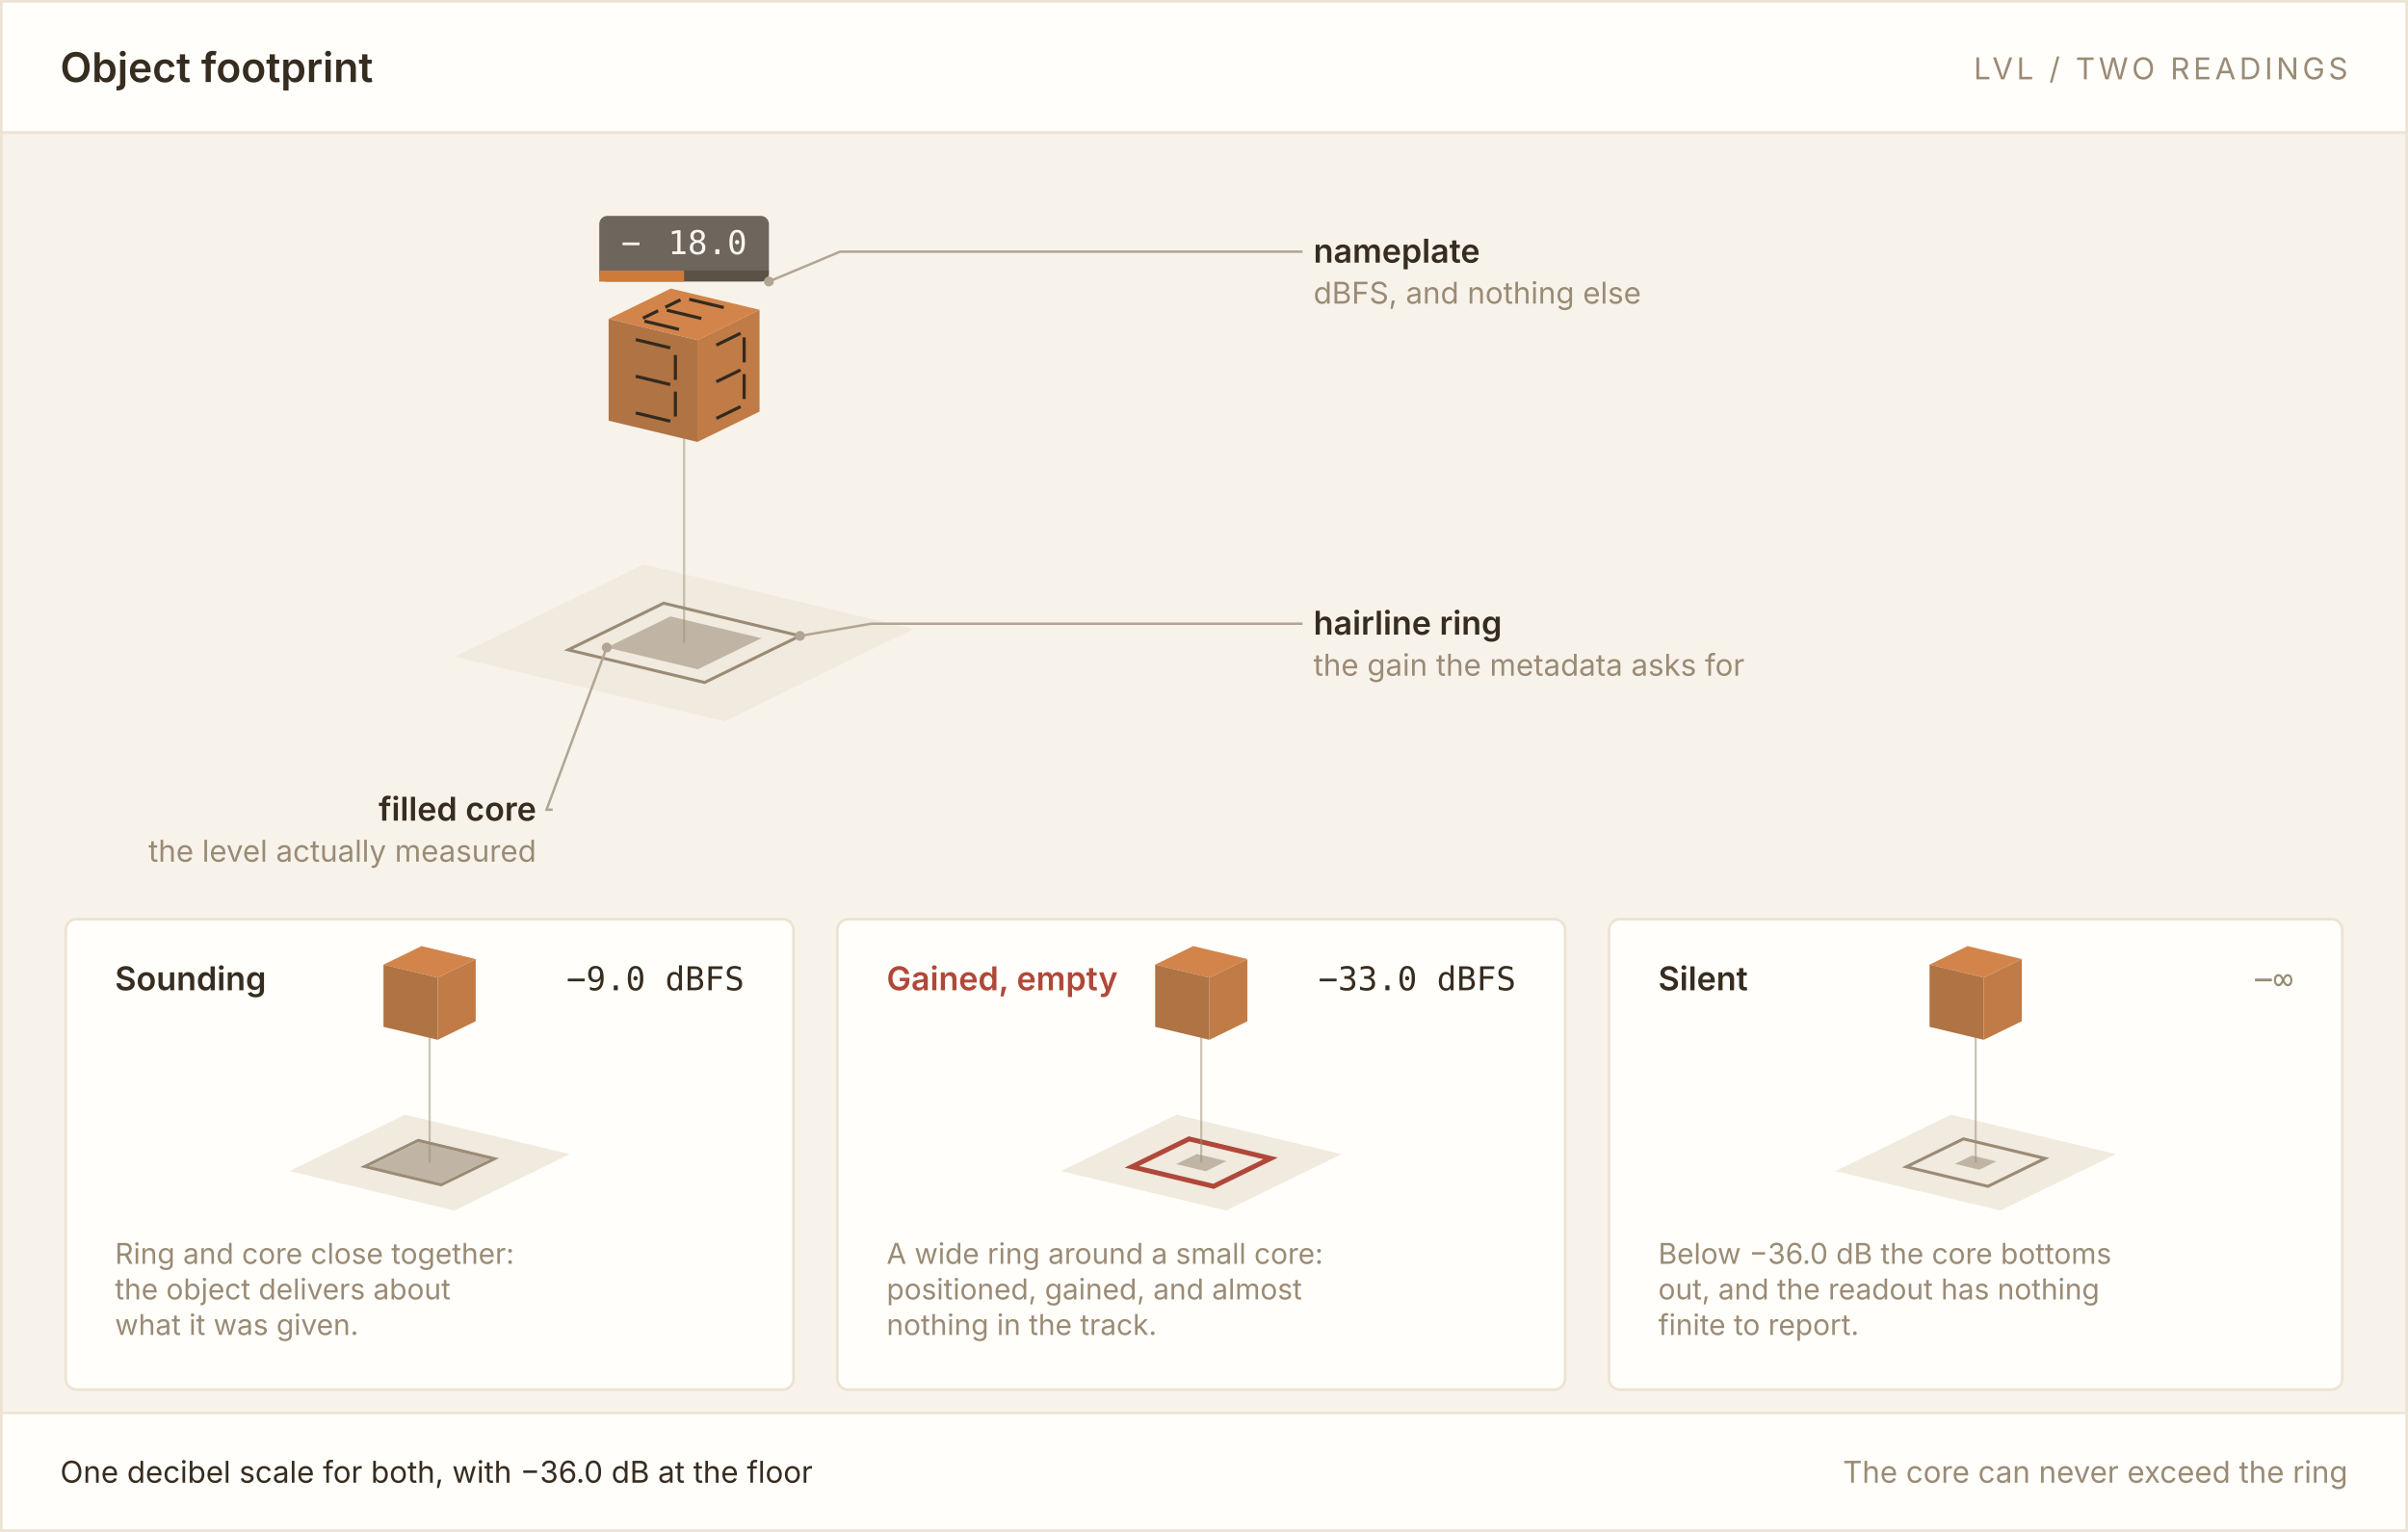
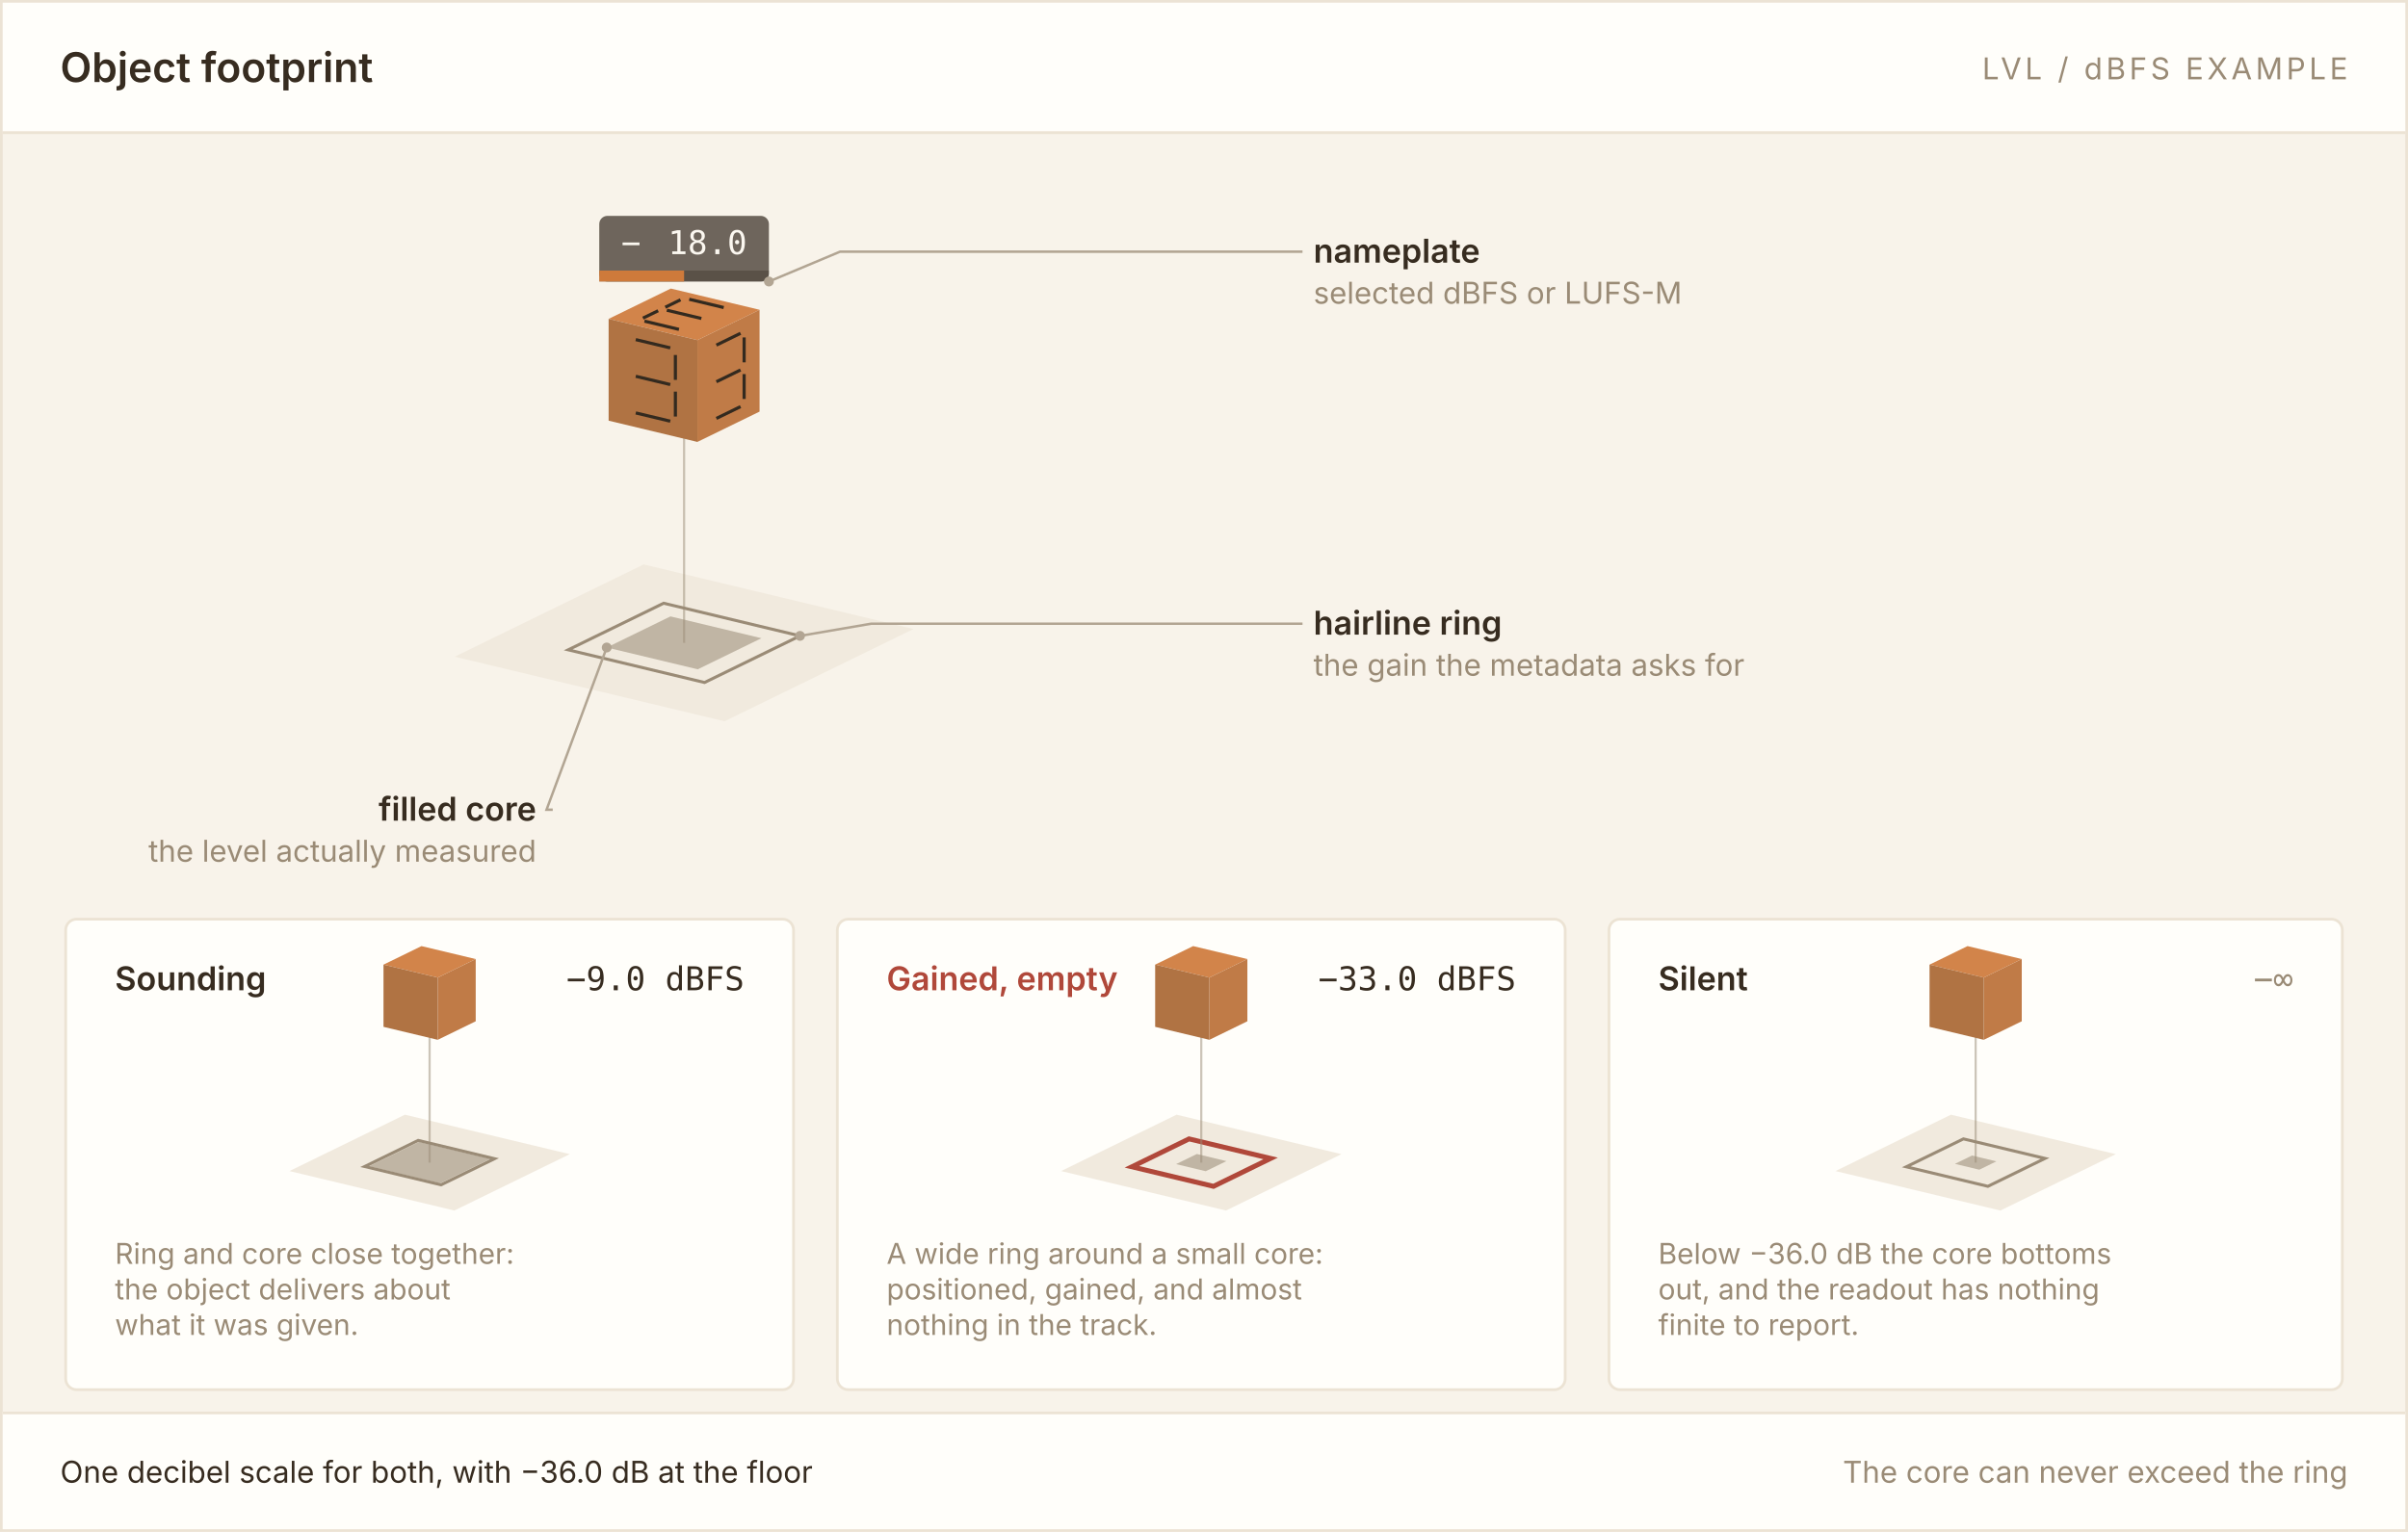
<svg xmlns="http://www.w3.org/2000/svg" width="880" height="560" aria-labelledby="title desc" viewBox="0 0 880 560">
  <style>.n{fill:none;stroke:#332a1f;stroke-width:1.15}</style>
  <g font-family="-apple-system,BlinkMacSystemFont,Segoe UI,sans-serif">
    <path fill="#f8f3ea" stroke="#ece3d4" d="M.5.5h879v559H.5Z" />
    <path fill="#fffefa" d="M1 1h878v47H1Zm0 515h878v43H1Z" />
    <path stroke="#ece3d4" d="M1 48.5h878M1 516.5h878" />
    <text x="22" y="30" fill="#372c20" font-size="15" font-weight="600">Object footprint</text>
-     <text x="858" y="29" fill="#9a8b76" font-size="11" letter-spacing="1.3" text-anchor="end">LVL / TWO READINGS</text>
+     <text x="858" y="29" fill="#9a8b76" font-size="11" letter-spacing="1.3" text-anchor="end">LVL / dBFS EXAMPLE</text>
    <g transform="translate(250 235)">
      <path fill="#f1eade" d="M14.78 28.67-83.83 5.06l69.05-33.73L83.83-5.06z" />
      <path fill="#c0b5a4" d="M4.98 9.67-28.27 1.7-4.98-9.67 28.27-1.7z" />
      <path fill="none" stroke="#9a8b76" stroke-width="1.1" d="M7.47 14.49-42.36 2.55l34.89-17.04L42.36-2.55z" />
      <path fill="none" stroke="#9a8b76" stroke-width=".8" d="M0-82.88V0" opacity=".5" />
      <path fill="#d2844a" d="m27.58-121.76-32.44-7.76-22.72 11.09 32.44 7.77z" />
      <path d="m-1.87-114.59-12.61-3.02" class="n" />
      <path d="m-15.04-118.7 5.56-2.71" class="n" />
      <path d="m6.31-118.58-12.62-3.02" class="n" />
      <path d="m-6.87-122.69 5.56-2.72" class="n" />
      <path d="M14.48-122.58 1.87-125.6" class="n" />
      <path fill="#c07b47" d="m4.86-73.45 22.72-11.09v-37.22l-22.72 11.1z" />
      <path d="m11.8-108.84 8.83-4.32" class="n" />
      <path d="M21.94-111.65v9.11" class="n" />
      <path d="m11.8-95.45 8.83-4.31" class="n" />
      <path d="M21.94-98.25v9.1" class="n" />
      <path d="m11.8-82.05 8.83-4.31" class="n" />
      <path fill="#b07343" d="m-27.58-81.22 32.44 7.77v-37.21l-32.44-7.77z" />
      <path d="m-17.66-110.85 12.61 3.02" class="n" />
      <path d="M-3.18-105.23v9.1" class="n" />
      <path d="m-17.66-97.45 12.61 3.02" class="n" />
      <path d="M-3.18-91.84v9.11" class="n" />
      <path d="m-17.66-84.05 12.61 3.02" class="n" />
      <rect width="62" height="24" x="-31" y="-156.09" fill="#332a1f" opacity=".7" rx="3" />
      <text x="-23" y="-142.09" fill="#fbf7f0" font-family="ui-monospace,SFMono-Regular,Menlo,Consolas,monospace" font-size="12">−</text>
      <text x="23" y="-142.09" fill="#fbf7f0" font-family="ui-monospace,SFMono-Regular,Menlo,Consolas,monospace" font-size="12" text-anchor="end">18.0</text>
      <path fill="#332a1f" d="M-31-136.09h62v4h-62z" opacity=".35" />
      <path fill="#ce7a3b" d="M-31-136.09H0v4h-31z" />
    </g>
    <text x="480" y="96" fill="#372c20" font-size="12" font-weight="600">nameplate</text>
-     <text x="480" y="111" fill="#9a8b76" font-size="11">dBFS, and nothing else</text>
+     <text x="480" y="111" fill="#9a8b76" font-size="11">selected dBFS or LUFS-M</text>
    <path fill="none" stroke="#b2a593" stroke-width=".9" d="M476 92H307l-26 10.91" />
    <circle cx="281" cy="102.91" r="1.8" fill="#b2a593" />
    <text x="480" y="232" fill="#372c20" font-size="12" font-weight="600">hairline ring</text>
    <text x="480" y="247" fill="#9a8b76" font-size="11">the gain the metadata asks for</text>
    <path fill="none" stroke="#b2a593" stroke-width=".9" d="M476 228H318.36l-26 4.45" />
    <circle cx="292.36" cy="232.45" r="1.8" fill="#b2a593" />
    <text x="196" y="300" fill="#372c20" font-size="12" font-weight="600" text-anchor="end">filled core</text>
    <text x="196" y="315" fill="#9a8b76" font-size="11" text-anchor="end">the level actually measured</text>
    <path fill="none" stroke="#b2a593" stroke-width=".9" d="M202 296h-2.27l22-59.3" />
    <circle cx="221.73" cy="236.7" r="1.8" fill="#b2a593" />
    <rect width="266" height="172" x="24" y="336" fill="#fffefa" stroke="#ece3d4" rx="4" />
    <text x="42" y="362" fill="#372c20" font-size="12" font-weight="600">Sounding</text>
    <text x="272" y="362" fill="#372c20" font-family="ui-monospace,SFMono-Regular,Menlo,Consolas,monospace" font-size="12" text-anchor="end">−9.0 dBFS</text>
    <g transform="translate(157 425)">
      <path fill="#f1eade" d="M9.03 17.52-51.23 3.09l42.2-20.61L51.23-3.09z" />
      <path fill="#c0b5a4" d="m3.9 7.56-26.02-6.23L-3.9-7.56l26.02 6.23z" />
      <path fill="none" stroke="#9a8b76" stroke-width="1.1" d="m4.18 8.12-27.91-6.69 19.55-9.55 27.91 6.69z" />
      <path fill="none" stroke="#9a8b76" stroke-width=".8" d="M0-50.65V0" opacity=".5" />
      <path fill="#d2844a" d="m16.85-74.41-19.82-4.74-13.88 6.78 19.82 4.74z" />
      <path fill="#c07b47" d="m2.97-44.89 13.88-6.78v-22.74L2.97-67.63z" />
      <path fill="#b07343" d="m-16.85-49.63 19.82 4.74v-22.74l-19.82-4.74z" />
    </g>
    <text x="42" y="462" fill="#9a8b76" font-size="10.5">Ring and core close together:</text>
    <text x="42" y="475" fill="#9a8b76" font-size="10.5">the object delivers about</text>
    <text x="42" y="488" fill="#9a8b76" font-size="10.5">what it was given.</text>
    <rect width="266" height="172" x="306" y="336" fill="#fffefa" stroke="#ece3d4" rx="4" />
    <text x="324" y="362" fill="#b0483a" font-size="12" font-weight="600">Gained, empty</text>
    <text x="554" y="362" fill="#372c20" font-family="ui-monospace,SFMono-Regular,Menlo,Consolas,monospace" font-size="12" text-anchor="end">−33.0 dBFS</text>
    <g transform="translate(439 425)">
      <path fill="#f1eade" d="M9.03 17.52-51.23 3.09l42.2-20.61L51.23-3.09z" />
      <path fill="#c0b5a4" d="M1.62 3.15-9.2.55l7.58-3.7L9.2-.55z" />
      <path fill="none" stroke="#b0483a" stroke-width="1.8" d="m4.47 8.67-29.82-7.14 20.88-10.2 29.82 7.14z" />
      <path fill="none" stroke="#9a8b76" stroke-width=".8" d="M0-50.65V0" opacity=".5" />
      <path fill="#d2844a" d="m16.85-74.41-19.82-4.74-13.88 6.78 19.82 4.74z" />
      <path fill="#c07b47" d="m2.97-44.89 13.88-6.78v-22.74L2.97-67.63z" />
      <path fill="#b07343" d="m-16.85-49.63 19.82 4.74v-22.74l-19.82-4.74z" />
    </g>
    <text x="324" y="462" fill="#9a8b76" font-size="10.5">A wide ring around a small core:</text>
    <text x="324" y="475" fill="#9a8b76" font-size="10.5">positioned, gained, and almost</text>
    <text x="324" y="488" fill="#9a8b76" font-size="10.5">nothing in the track.</text>
    <rect width="268" height="172" x="588" y="336" fill="#fffefa" stroke="#ece3d4" rx="4" />
    <text x="606" y="362" fill="#372c20" font-size="12" font-weight="600">Silent</text>
    <text x="838" y="362" fill="#9a8b76" font-family="ui-monospace,SFMono-Regular,Menlo,Consolas,monospace" font-size="12" text-anchor="end">−∞</text>
    <g transform="translate(722 425)">
      <path fill="#f1eade" d="M9.03 17.52-51.23 3.09l42.2-20.61L51.23-3.09z" />
      <path fill="#c0b5a4" d="M1.34 2.59-7.58.46l6.24-3.05L7.58-.46z" />
      <path fill="none" stroke="#9a8b76" stroke-width="1.1" d="m4.47 8.67-29.82-7.14 20.88-10.2 29.82 7.14z" />
      <path fill="none" stroke="#9a8b76" stroke-width=".8" d="M0-50.65V0" opacity=".5" />
      <path fill="#d2844a" d="m16.85-74.41-19.82-4.74-13.88 6.78 19.82 4.74z" />
      <path fill="#c07b47" d="m2.97-44.89 13.88-6.78v-22.74L2.97-67.63z" />
      <path fill="#b07343" d="m-16.85-49.63 19.82 4.74v-22.74l-19.82-4.74z" />
    </g>
    <text x="606" y="462" fill="#9a8b76" font-size="10.5">Below −36.0 dB the core bottoms</text>
    <text x="606" y="475" fill="#9a8b76" font-size="10.5">out, and the readout has nothing</text>
    <text x="606" y="488" fill="#9a8b76" font-size="10.5">finite to report.</text>
    <text x="22" y="542" fill="#372c20" font-size="11">One decibel scale for both, with −36.0 dB at the floor</text>
    <text x="858" y="542" fill="#9a8b76" font-size="11" text-anchor="end">The core can never exceed the ring</text>
  </g>
</svg>
